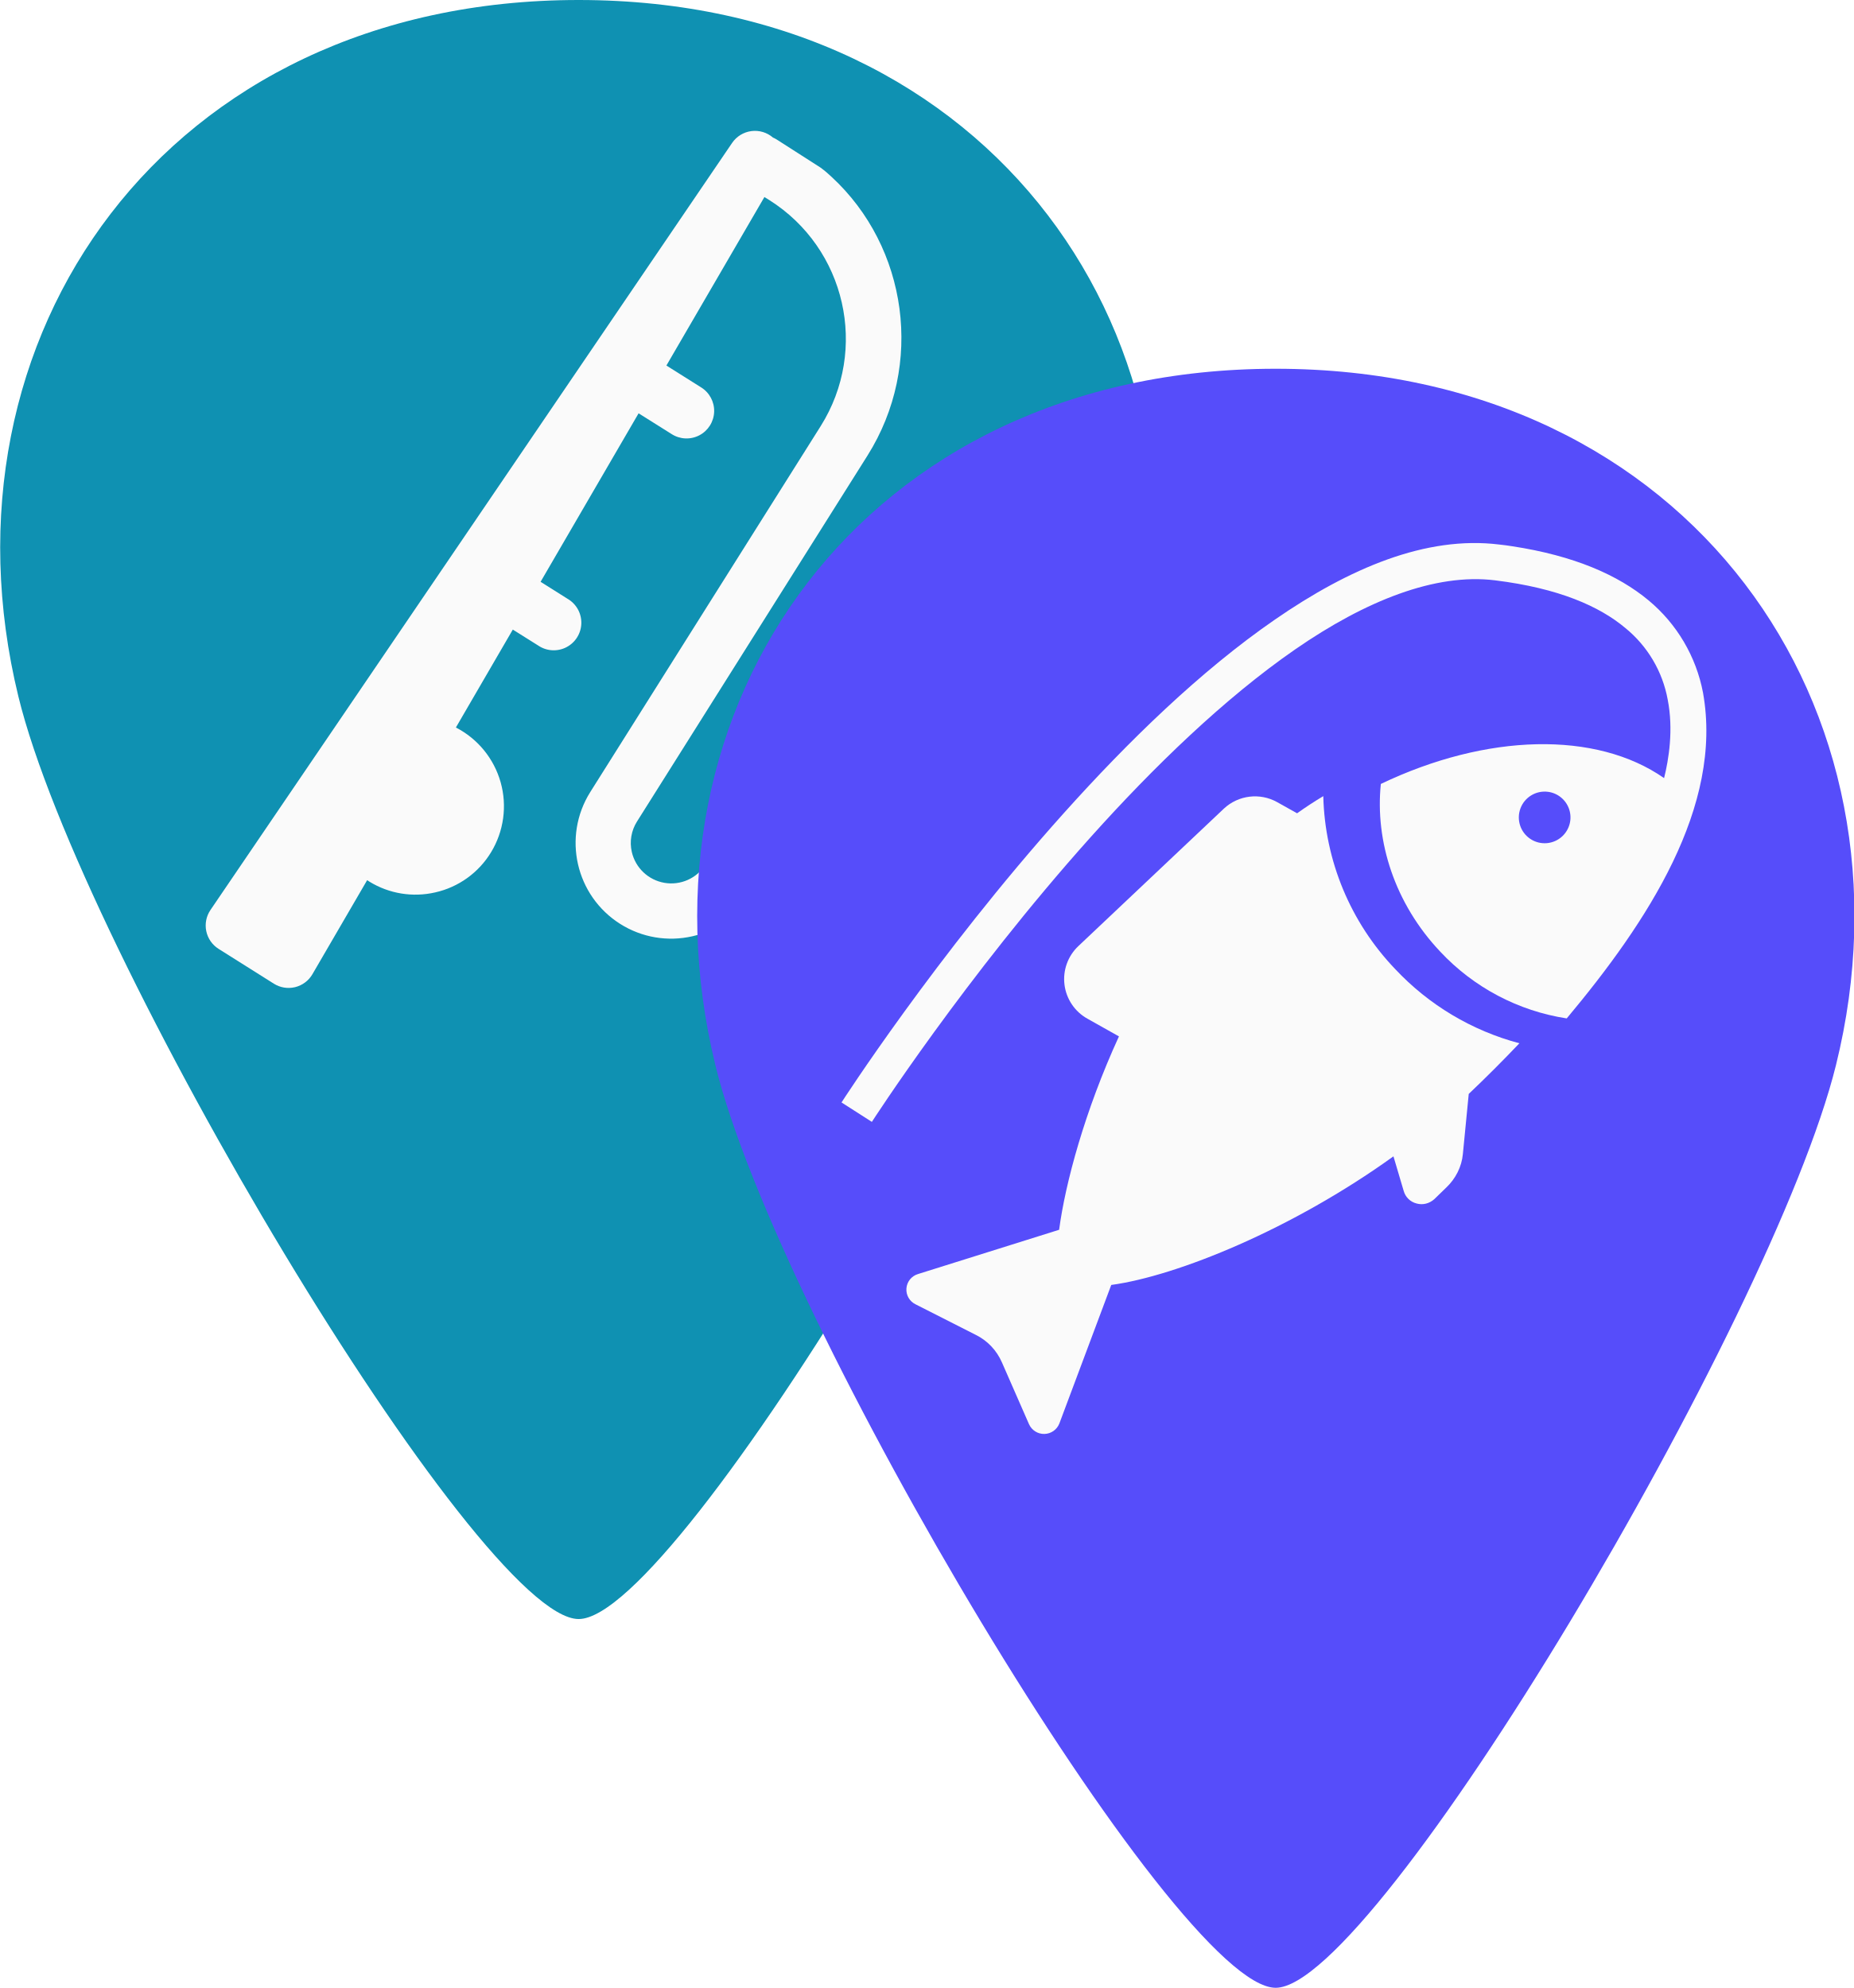
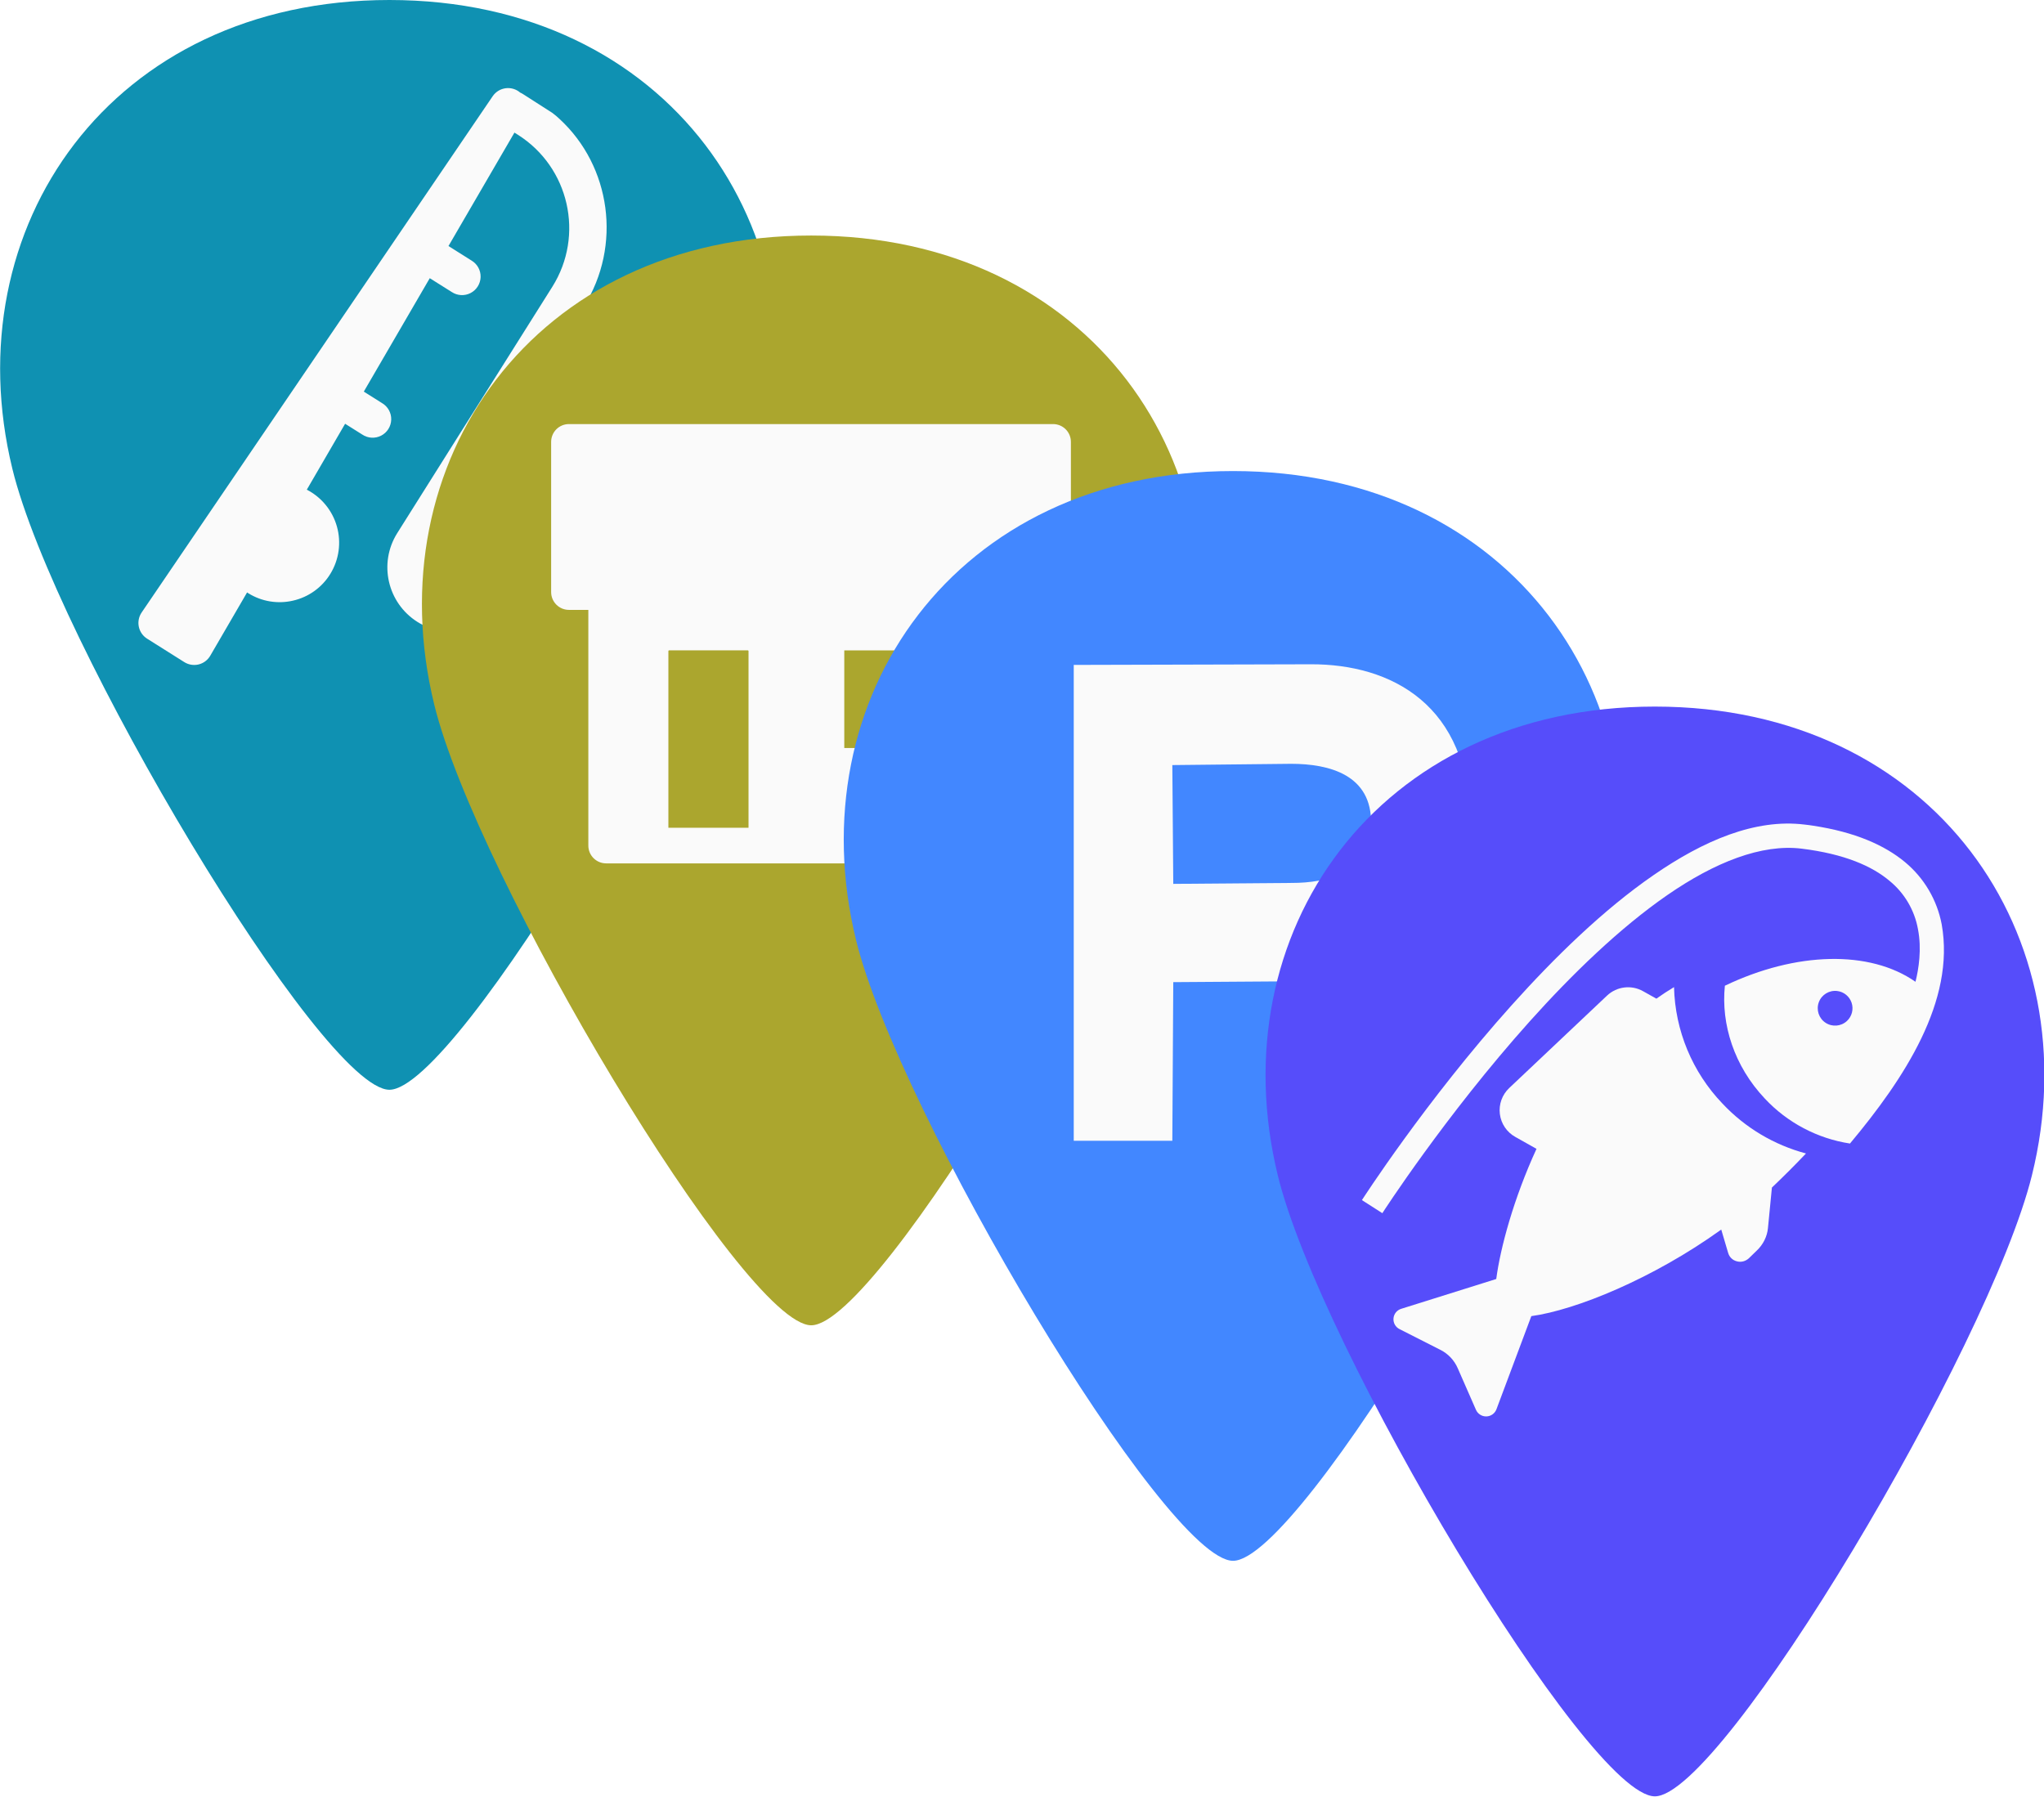
- <svg xmlns="http://www.w3.org/2000/svg" viewBox="0 0 11.219 12.033">
+ <svg xmlns="http://www.w3.org/2000/svg" viewBox="0 0 18.38 16.155">
  <g style="fill:#0f91b2;fill-opacity:1">
    <path d="M246.18 0C127.1 0 59.53 102.68 84.72 211.82c17.94 77.72 132.59 280.63 161.46 280.63 28.88 0 143.24-202.97 161.46-280.63C433 103.74 365.96 0 246.18 0Z" style="fill:#0f91b2;fill-opacity:1;stroke-width:3.425" transform="matrix(.021 0 0 .0199 -1.668 0)" />
  </g>
  <path d="M229.96 169.34a7.5 7.5 0 0 1-10.6 0l-6.5-6.5a10.91 10.91 0 0 0-7.77-3.22c-2.93 0-5.69 1.15-7.76 3.22l-50.52 50.52a25.9 25.9 0 0 1-18.38 7.6 25.9 25.9 0 0 1-18.37-7.6 26.02 26.02 0 0 1 0-36.75l83.06-83.06a44.56 44.56 0 0 0 0-62.94L192 29.5l-36.1 38.73 7.82 7.82a7.5 7.5 0 1 1-10.61 10.6l-7.45-7.44-36.1 38.73 6.13 6.13a7.5 7.5 0 1 1-10.6 10.6l-5.76-5.75-20.97 22.51a24.05 24.05 0 0 1 1.79 35.17 23.84 23.84 0 0 1-17.21 7.26 23.9 23.9 0 0 1-16.77-6.82l-.5-.52-20.15 21.61a7.5 7.5 0 0 1-5.35 2.39h-.14a7.5 7.5 0 0 1-5.3-2.2L2.2 195.78a7.5 7.5 0 0 1 .19-10.8L186.7 13.23a7.5 7.5 0 0 1 11.15 1.04c.3.22.6.46.86.73l9.9 10.06c.97 1.12 1.62 2 2.37 3.12 15.94 23.17 13.33 55.4-7.25 76l-83.07 83.05a10.91 10.91 0 0 0-3.21 7.77 11 11 0 0 0 18.75 7.77l50.52-50.52a26.02 26.02 0 0 1 36.75 0l6.5 6.5a7.5 7.5 0 0 1 0 10.6z" style="fill:#fafafa;fill-opacity:1;stroke-width:3.142" transform="matrix(.02173 -.00494 .00494 .02173 .308 1.5)" />
+   <g style="fill:#aba62e;fill-opacity:1">
+     <path d="M246.18 0C127.1 0 59.53 102.68 84.72 211.82c17.94 77.72 132.59 280.63 161.46 280.63 28.88 0 143.24-202.97 161.46-280.63C433 103.74 365.96 0 246.18 0Z" style="fill:#aba62e;fill-opacity:1;stroke-width:3.425" transform="matrix(.021 0 0 .0199 2.125 2.118)" />
+   </g>
+   <path style="fill:#fafafa;fill-opacity:1;stroke-width:3.281" d="M211.5 16.94H7.5a7.5 7.5 0 0 0-7.5 7.5v63.3a7.5 7.5 0 0 0 7.5 7.5h8.17v99.32a7.5 7.5 0 0 0 7.5 7.5h172.64a7.5 7.5 0 0 0 7.5-7.5V95.24h8.2a7.5 7.5 0 0 0 7.5-7.5v-63.3a7.5 7.5 0 0 0-7.51-7.5zm-45.67 136.5h-42.31v-41.12h42.3zm-82.66-40.83v74.45H49.4V112.6c0-.16.13-.3.3-.3h33.2c.15 0 .28.14.28.3z" transform="matrix(.02134 0 0 .02134 4.956 3.452)" />
  <g>
-     <path d="M246.18 0C127.1 0 59.53 102.68 84.72 211.82c17.94 77.72 132.59 280.63 161.46 280.63 28.88 0 143.24-202.97 161.46-280.63C433 103.74 365.96 0 246.18 0Z" style="fill:#564dfa;fill-opacity:1;stroke-width:3.425" transform="matrix(.021 0 0 .0199 2.55 2.232)" />
+     <g style="fill:#4287ff;fill-opacity:1">
+       <path d="M246.18 0C127.1 0 59.53 102.68 84.72 211.82c17.94 77.72 132.59 280.63 161.46 280.63 28.88 0 143.24-202.97 161.46-280.63C433 103.74 365.96 0 246.18 0Z" style="fill:#4287ff;fill-opacity:1;stroke-width:3.425" transform="matrix(.021 0 0 .0199 5.918 4.236)" />
+     </g>
+     <g style="stroke-width:.246">
+       <path d="M1.18.8v15.06H4.3l.03-5.02 4.37-.03c2.51-.02 5.02-1.22 5.02-4.99 0-3.76-2.5-5.05-5.04-5.04zM4.3 3.97l.03 3.76 3.76-.03c1.09 0 2.45-.31 2.5-1.87.03-1.55-1.32-1.9-2.53-1.9z" style="fill:#fafafa;fill-opacity:1;fill-rule:evenodd;stroke-width:.246" transform="matrix(.28413 0 0 .28413 9.32 5.752)" />
+     </g>
+   </g>
+   <g>
+     <path d="M246.18 0C127.1 0 59.53 102.68 84.72 211.82c17.94 77.72 132.59 280.63 161.46 280.63 28.88 0 143.24-202.97 161.46-280.63C433 103.74 365.96 0 246.18 0Z" style="fill:#564dfa;fill-opacity:1;stroke-width:3.425" transform="matrix(.021 0 0 .0199 9.711 6.354)" />
    <g style="fill:#fafafa;fill-opacity:1;stroke-width:.73">
      <g style="fill:#fafafa;fill-opacity:1;stroke-width:.724">
-         <path style="fill:#fafafa;fill-opacity:1;stroke-width:.963" d="M61.96 17c-.35 0-.7 0-1.07.02-6.15.17-12.06 3.83-17.54 8.99-5.48 5.15-10.56 11.87-14.94 18.55-8.76 13.35-14.69 26.61-14.69 26.61l2.74 1.22s5.86-13.07 14.46-26.19c4.3-6.56 9.28-13.1 14.48-18 5.2-4.9 10.59-8.04 15.58-8.18 5.36-.15 8.94.84 11.33 2.3a10 10 0 0 1 4.38 5.37c.86 2.4.83 4.9.68 6.5-6.19-3.06-15.16-1.47-23.24 4.02.23 4.8 2.64 9.67 6.98 13.06a18.2 18.2 0 0 0 11.25 3.92c5.45-8.97 10.24-19.4 7.15-28.51a13.2 13.2 0 0 0-5.64-6.93C71.05 18.05 67.19 17 61.96 17Zm6 19.77a2.15 2.15 0 0 1 1.76 3.48 2.15 2.15 0 1 1-1.75-3.48z" transform="rotate(8.632 -6.89 33.054) scale(.07269)" />
-         <path d="M25.2 5.67c-.55.35-1.08.72-1.61 1.12l-1.26-.66a2.85 2.85 0 0 0-3.33.5l-8.86 8.86a2.84 2.84 0 0 0 .7 4.53l2 1.05c-2 4.7-3.1 9.3-3.4 12.21L.69 36.3a1.02 1.02 0 0 0-.1 1.9L4.4 40c.75.34 1.35.94 1.7 1.69l1.8 3.81a1.03 1.03 0 0 0 1.9-.1l3-8.76c4.11-.68 11.24-3.82 17.43-8.55l.7 2.14c.12.39.43.68.83.77.4.1.8-.02 1.1-.3l.73-.75c.57-.57.93-1.33.98-2.13l.26-3.77a87.22 87.22 0 0 0 3.08-3.26 16.45 16.45 0 0 1-7.9-4.42 16.22 16.22 0 0 1-4.81-10.7z" style="fill:#fafafa;fill-opacity:1;stroke-width:.724" transform="rotate(1.625 -145.35 199.128) scale(.09667)" />
+         <path style="fill:#fafafa;fill-opacity:1;stroke-width:.963" d="M61.96 17c-.35 0-.7 0-1.07.02-6.15.17-12.06 3.83-17.54 8.99-5.48 5.15-10.56 11.87-14.94 18.55-8.76 13.35-14.69 26.61-14.69 26.61l2.74 1.22s5.86-13.07 14.46-26.19c4.3-6.56 9.28-13.1 14.48-18 5.2-4.9 10.59-8.04 15.58-8.18 5.36-.15 8.94.84 11.33 2.3a10 10 0 0 1 4.38 5.37c.86 2.4.83 4.9.68 6.5-6.19-3.06-15.16-1.47-23.24 4.02.23 4.8 2.64 9.67 6.98 13.06a18.2 18.2 0 0 0 11.25 3.92c5.45-8.97 10.24-19.4 7.15-28.51a13.2 13.2 0 0 0-5.64-6.93C71.05 18.05 67.19 17 61.96 17Zm6 19.77a2.15 2.15 0 0 1 1.76 3.48 2.15 2.15 0 1 1-1.75-3.48z" transform="rotate(8.632 -30.602 82.51) scale(.07269)" />
+         <path d="M25.2 5.67c-.55.35-1.08.72-1.61 1.12l-1.26-.66a2.85 2.85 0 0 0-3.33.5l-8.86 8.86a2.84 2.84 0 0 0 .7 4.53l2 1.05c-2 4.7-3.1 9.3-3.4 12.21L.69 36.3a1.02 1.02 0 0 0-.1 1.9L4.4 40c.75.34 1.35.94 1.7 1.69l1.8 3.81a1.03 1.03 0 0 0 1.9-.1l3-8.76c4.11-.68 11.24-3.82 17.43-8.55l.7 2.14c.12.39.43.68.83.77.4.1.8-.02 1.1-.3l.73-.75c.57-.57.93-1.33.98-2.13l.26-3.77a87.22 87.22 0 0 0 3.08-3.26 16.45 16.45 0 0 1-7.9-4.42 16.22 16.22 0 0 1-4.81-10.7z" style="fill:#fafafa;fill-opacity:1;stroke-width:.724" transform="rotate(1.625 -284.894 449.546) scale(.09667)" />
      </g>
    </g>
  </g>
</svg>
